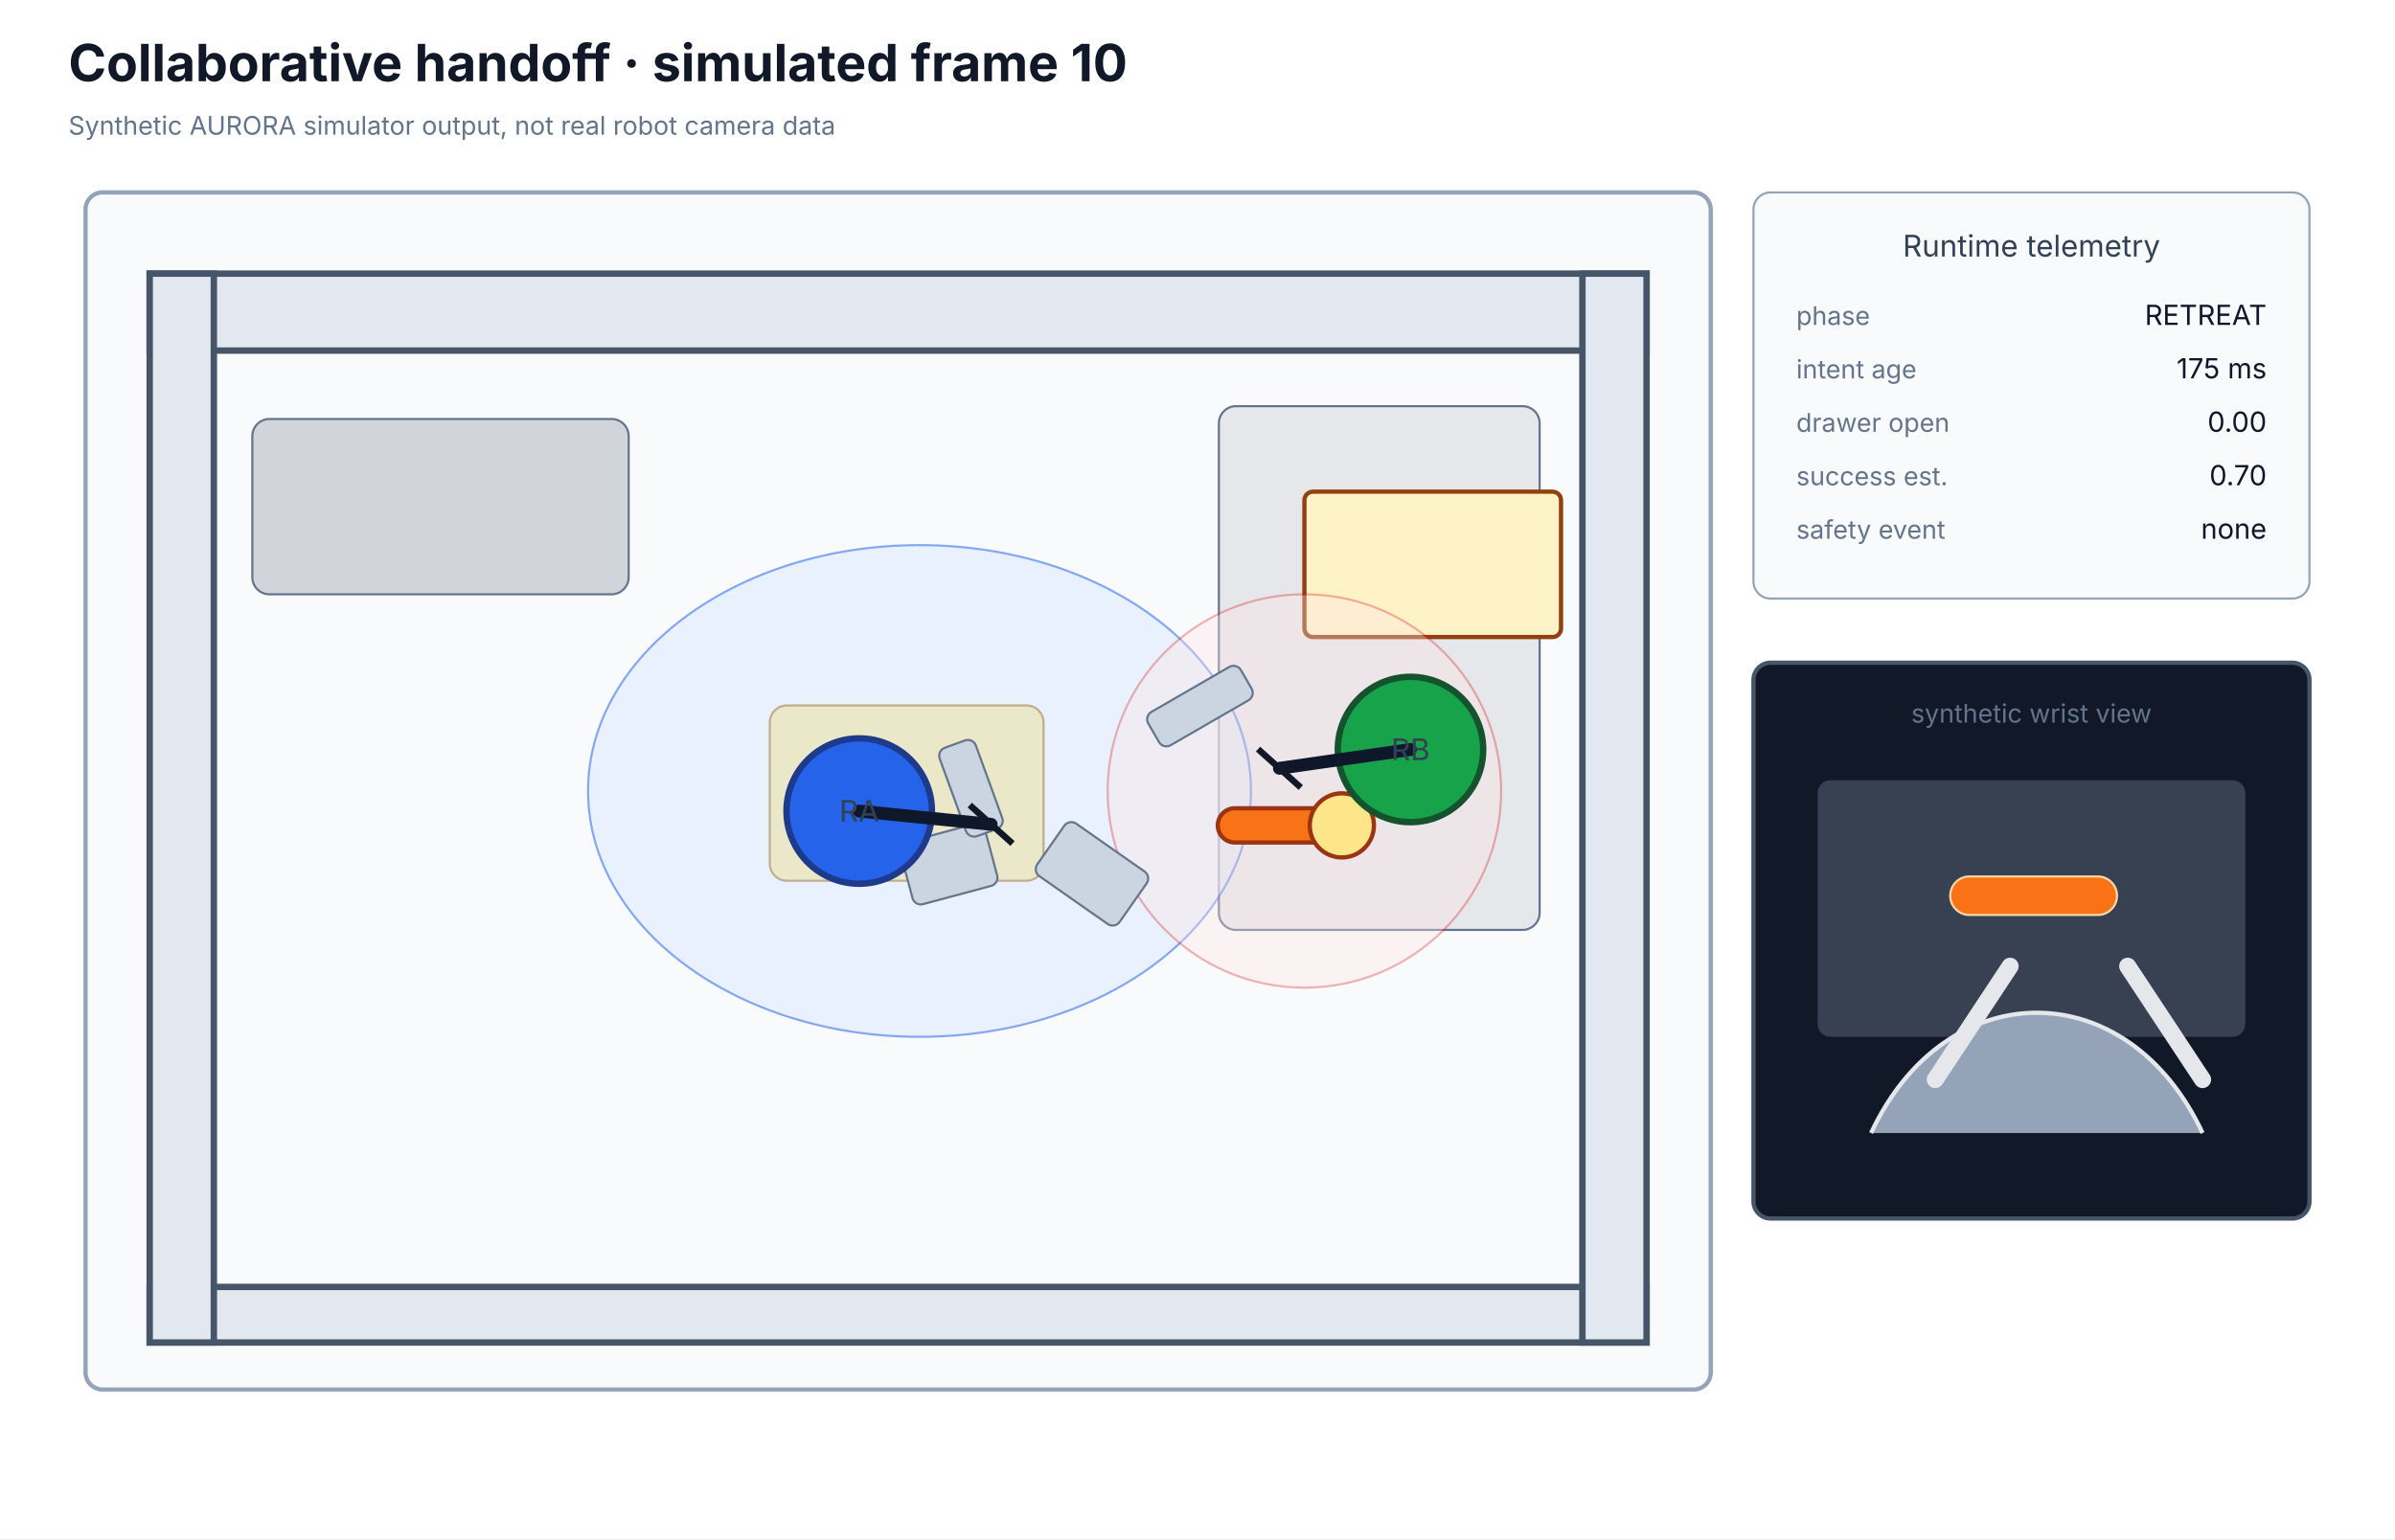
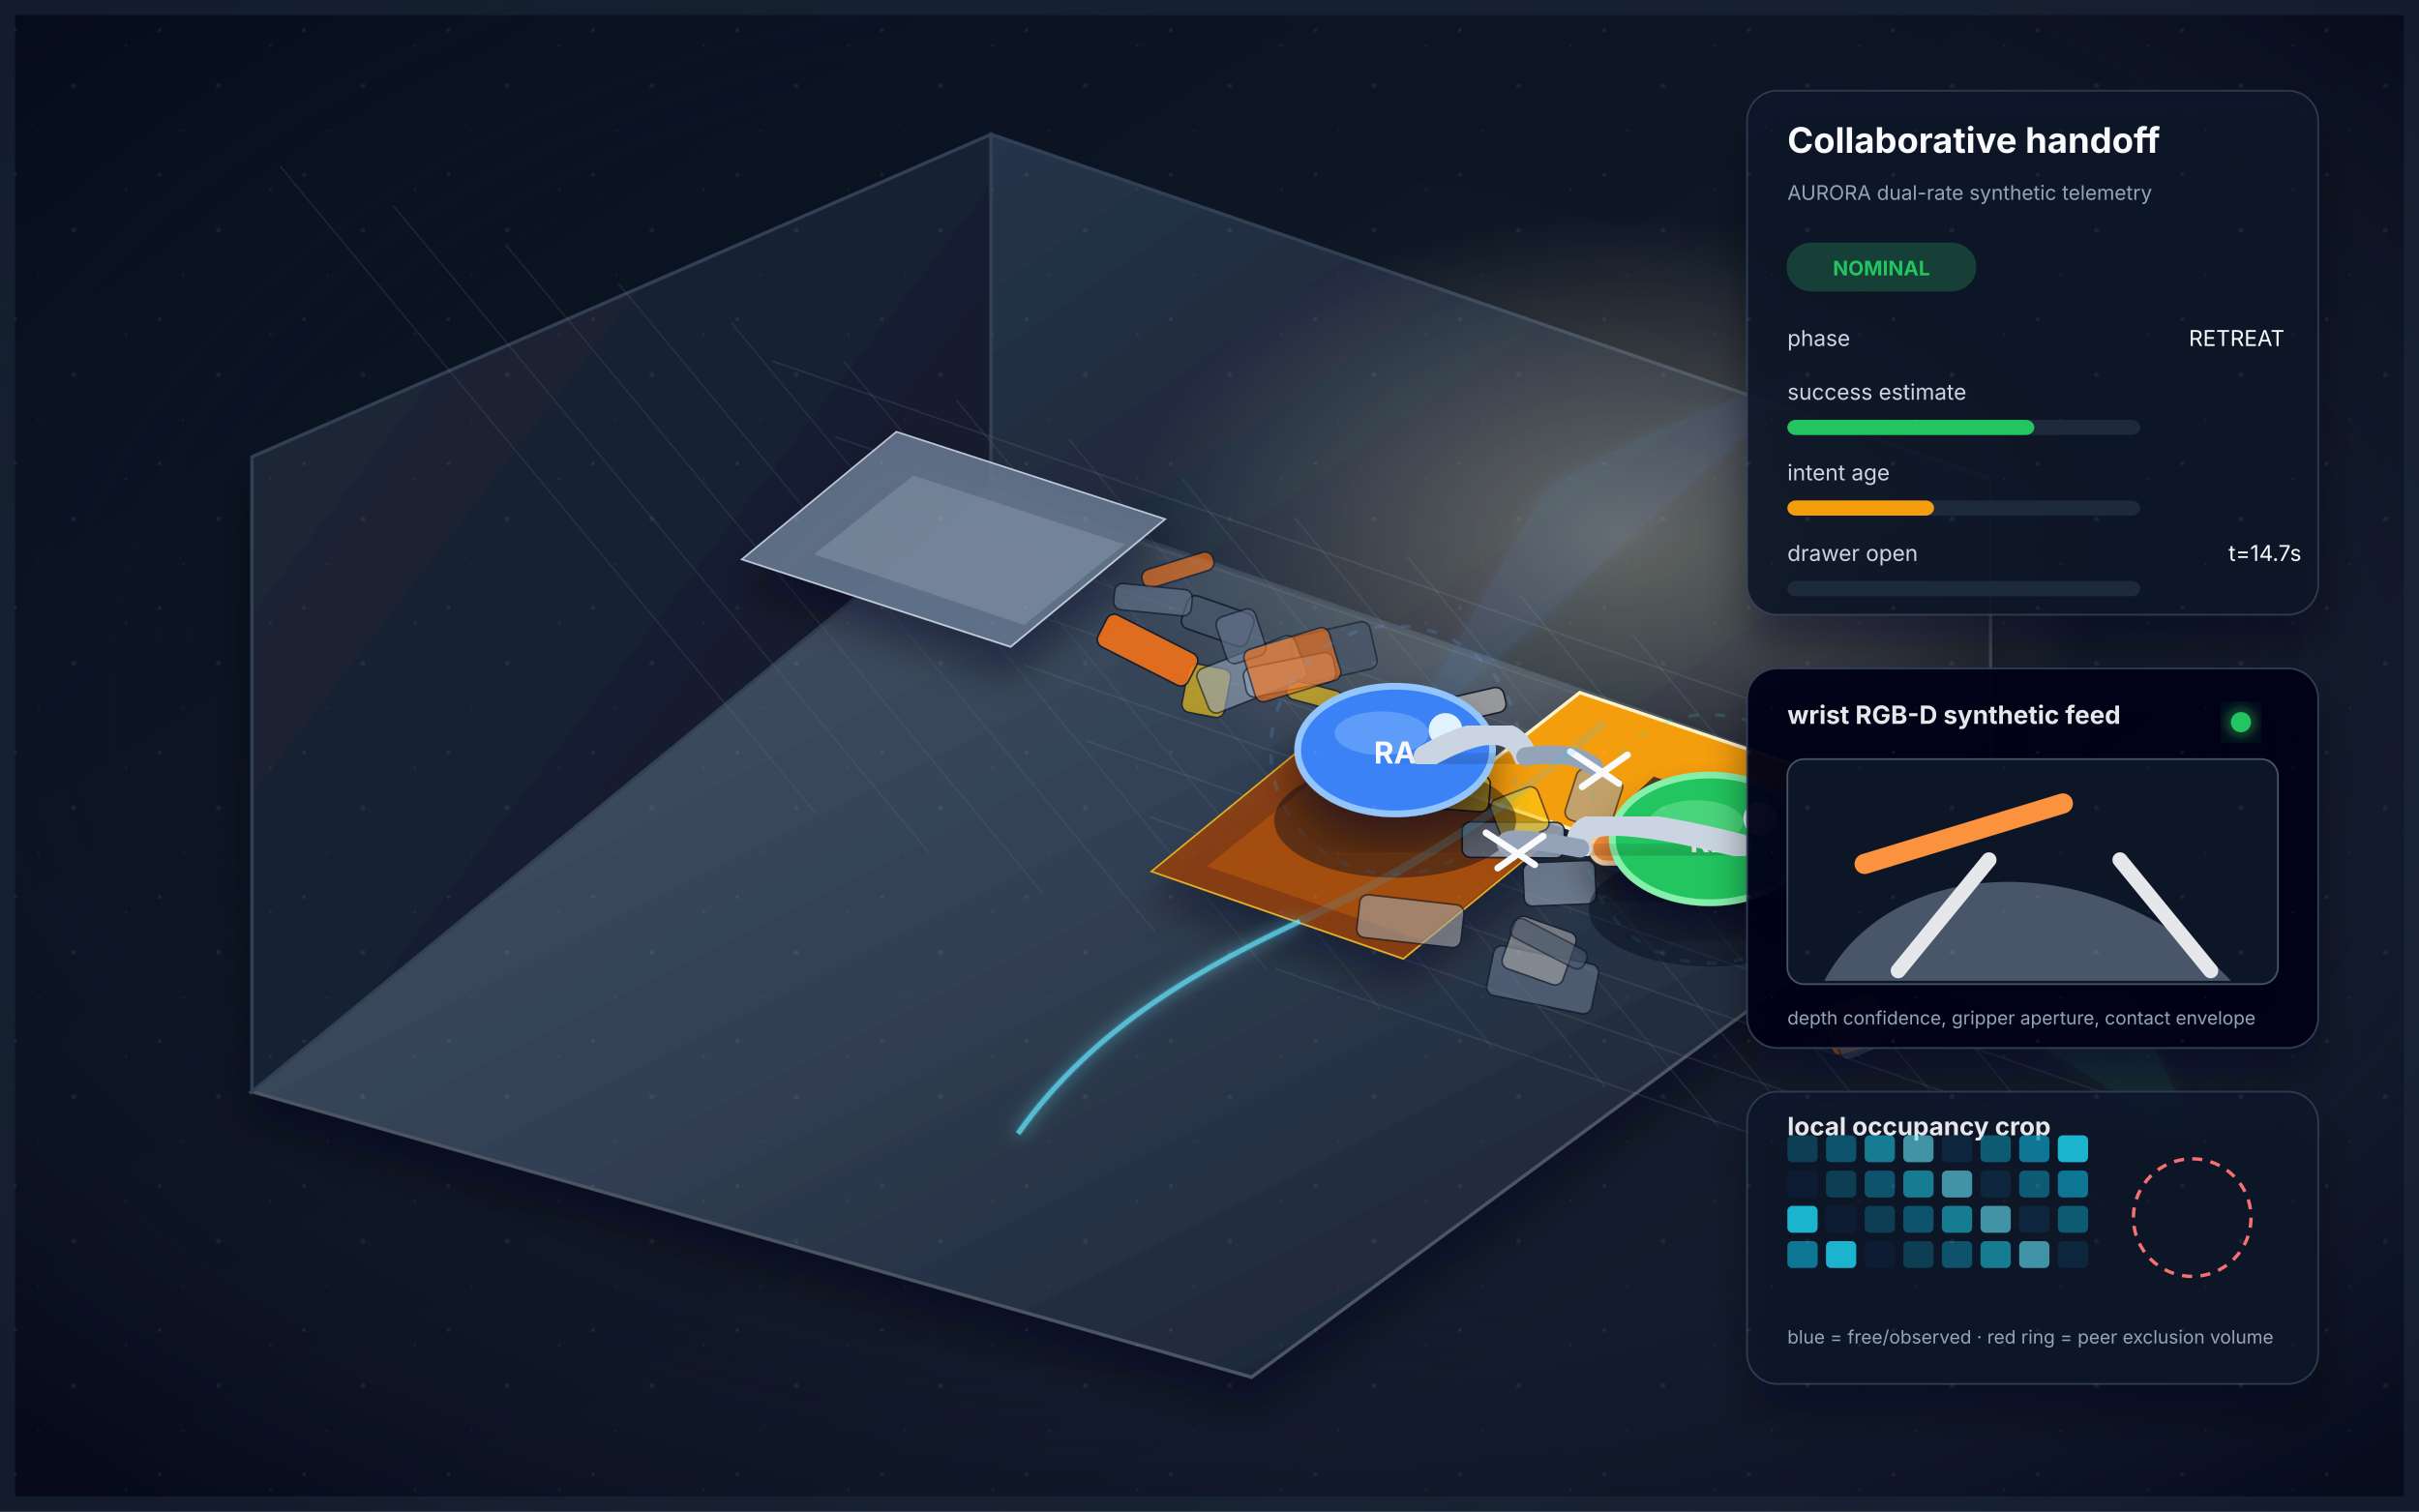
- <svg xmlns="http://www.w3.org/2000/svg" width="1120" height="720" viewBox="0 0 1120 720">
-   <style>text{font-family:Inter,Arial,sans-serif}.title{font-size:24px;font-weight:700;fill:#111827}.label{font-size:14px;fill:#334155}.small{font-size:12px;fill:#64748b}.hud{font-size:13px;fill:#0f172a}.wall{fill:#e2e8f0;stroke:#475569;stroke-width:3}.floor{fill:#f8fafc}.zone{fill:#dbeafe;stroke:#2563eb;stroke-width:1;opacity:.55}.danger{fill:#fee2e2;stroke:#dc2626;stroke-width:1}.drawer{fill:#fef3c7;stroke:#92400e;stroke-width:2}.clutter{fill:#cbd5e1;stroke:#64748b;stroke-width:1}.tool{fill:#f97316;stroke:#9a3412;stroke-width:2}.robotA{fill:#2563eb;stroke:#1e3a8a;stroke-width:3}.robotB{fill:#16a34a;stroke:#14532d;stroke-width:3}.arm{stroke:#0f172a;stroke-width:6;stroke-linecap:round}.grip{stroke:#111827;stroke-width:3}</style>
-   <rect width="100%" height="100%" fill="#ffffff" />
-   <text x="32.0" y="38.0" class="title" text-anchor="start">Collaborative handoff · simulated frame 10</text>
-   <text x="32.0" y="63.0" class="small" text-anchor="start">Synthetic AURORA simulator output, not real robot camera data</text>
-   <rect x="40" y="90" width="760" height="560" rx="8" class="floor" stroke="#94a3b8" stroke-width="2" />
-   <rect x="70" y="128" width="700" height="36" class="wall" />
-   <rect x="70" y="602" width="700" height="26" class="wall" />
-   <rect x="70" y="128" width="30" height="500" class="wall" />
-   <rect x="740" y="128" width="30" height="500" class="wall" />
-   <rect x="118" y="196" width="176" height="82" rx="8" fill="#d1d5db" stroke="#64748b" />
-   <rect x="570" y="190" width="150" height="245" rx="8" fill="#e5e7eb" stroke="#64748b" />
-   <rect x="610.0" y="230" width="120.0" height="68" rx="4" class="drawer" />
-   <rect x="360" y="330" width="128" height="82" rx="8" fill="#fde68a" stroke="#a16207" />
-   <ellipse cx="430" cy="370" rx="155" ry="115" class="zone" />
-   <circle cx="610" cy="370" r="92" class="danger" opacity=".35" />
-   <rect x="390" y="350" width="38" height="18" rx="4" class="clutter" transform="rotate(20 390 350)" />
-   <rect x="420" y="395" width="41" height="30" rx="4" class="clutter" transform="rotate(-15 420 395)" />
-   <rect x="455" y="345" width="44" height="18" rx="4" class="clutter" transform="rotate(70 455 345)" />
-   <rect x="500" y="383" width="47" height="30" rx="4" class="clutter" transform="rotate(35 500 383)" />
-   <rect x="535" y="335" width="50" height="18" rx="4" class="clutter" transform="rotate(-30 535 335)" />
-   <rect x="569.5" y="378.1" width="68" height="16" rx="8" class="tool" />
-   <circle cx="627.5" cy="386.1" r="15" fill="#fde68a" stroke="#9a3412" stroke-width="2" />
-   <circle cx="401.8" cy="379.4" r="34" class="robotA" />
-   <line x1="401.8" y1="379.4" x2="463.5" y2="385.6" class="arm" />
-   <line x1="453.5" y1="376.6" x2="473.5" y2="394.6" class="grip" />
-   <text x="401.8" y="384.4" class="label" text-anchor="middle">RA</text>
-   <circle cx="659.6" cy="350.6" r="34" class="robotB" />
-   <line x1="659.6" y1="350.6" x2="598.3" y2="359.4" class="arm" />
-   <line x1="588.3" y1="350.4" x2="608.3" y2="368.4" class="grip" />
-   <text x="659.6" y="355.6" class="label" text-anchor="middle">RB</text>
-   <rect x="820" y="90" width="260" height="190" rx="8" fill="#f8fafc" stroke="#94a3b8" />
-   <text x="950.0" y="120.0" class="label" text-anchor="middle">Runtime telemetry</text>
-   <text x="840.0" y="152.0" class="small" text-anchor="start">phase</text>
-   <text x="1060.0" y="152.0" class="hud" text-anchor="end">RETREAT</text>
-   <text x="840.0" y="177.0" class="small" text-anchor="start">intent age</text>
-   <text x="1060.0" y="177.0" class="hud" text-anchor="end">175 ms</text>
-   <text x="840.0" y="202.0" class="small" text-anchor="start">drawer open</text>
-   <text x="1060.0" y="202.0" class="hud" text-anchor="end">0.00</text>
-   <text x="840.0" y="227.0" class="small" text-anchor="start">success est.</text>
-   <text x="1060.0" y="227.0" class="hud" text-anchor="end">0.70</text>
-   <text x="840.0" y="252.0" class="small" text-anchor="start">safety event</text>
-   <text x="1060.0" y="252.0" class="hud" text-anchor="end">none</text>
-   <rect x="820" y="310" width="260" height="260" rx="8" fill="#111827" stroke="#475569" stroke-width="2" />
-   <text x="950.0" y="338.0" class="small" text-anchor="middle">synthetic wrist view</text>
-   <rect x="850" y="365" width="200" height="120" rx="6" fill="#374151" />
-   <path d="M 875 530 C 910 455, 995 455, 1030 530" fill="#94a3b8" stroke="#e5e7eb" stroke-width="2" />
-   <line x1="905" y1="505" x2="940" y2="452" stroke="#e5e7eb" stroke-width="8" stroke-linecap="round" />
-   <line x1="995" y1="452" x2="1030" y2="505" stroke="#e5e7eb" stroke-width="8" stroke-linecap="round" />
-   <rect x="912" y="410" width="78" height="18" rx="9" fill="#f97316" stroke="#fed7aa" />
+ <svg xmlns="http://www.w3.org/2000/svg" width="1440" height="900" viewBox="0 0 1440 900">
+   <defs>
+     <linearGradient id="bg" x1="0" y1="0" x2="1" y2="1">
+       <stop offset="0" stop-color="#07111f" />
+       <stop offset="0.55" stop-color="#111827" />
+       <stop offset="1" stop-color="#172033" />
+     </linearGradient>
+     <radialGradient id="vignette" cx="50%" cy="46%" r="70%">
+       <stop offset="0" stop-color="#ffffff" stop-opacity="0.07" />
+       <stop offset="0.58" stop-color="#0f172a" stop-opacity="0" />
+       <stop offset="1" stop-color="#020617" stop-opacity="0.82" />
+     </radialGradient>
+     <linearGradient id="floorGrad" x1="0" y1="0" x2="1" y2="1">
+       <stop offset="0" stop-color="#475569" />
+       <stop offset="0.45" stop-color="#334155" />
+       <stop offset="1" stop-color="#111827" />
+     </linearGradient>
+     <linearGradient id="wallLeft" x1="0" y1="0" x2="1" y2="1">
+       <stop offset="0" stop-color="#1f2937" />
+       <stop offset="1" stop-color="#0f172a" />
+     </linearGradient>
+     <linearGradient id="wallRight" x1="0" y1="0" x2="1" y2="1">
+       <stop offset="0" stop-color="#273449" />
+       <stop offset="1" stop-color="#111827" />
+     </linearGradient>
+     <radialGradient id="lamp" cx="50%" cy="50%" r="50%">
+       <stop offset="0" stop-color="#fef3c7" stop-opacity="0.60" />
+       <stop offset="1" stop-color="#fef3c7" stop-opacity="0" />
+     </radialGradient>
+     <pattern id="dust" width="86" height="86" patternUnits="userSpaceOnUse">
+       <circle cx="9" cy="18" r="1.1" fill="#e5e7eb" opacity="0.22" />
+       <circle cx="44" cy="51" r="1.5" fill="#f8fafc" opacity="0.18" />
+       <circle cx="75" cy="27" r="0.9" fill="#cbd5e1" opacity="0.18" />
+       <circle cx="23" cy="78" r="0.7" fill="#fef3c7" opacity="0.16" />
+     </pattern>
+     <filter id="softShadow" x="-30%" y="-30%" width="160%" height="160%">
+       <feDropShadow dx="0" dy="16" stdDeviation="12" flood-color="#020617" flood-opacity="0.45" />
+     </filter>
+     <filter id="glow" x="-50%" y="-50%" width="200%" height="200%">
+       <feGaussianBlur stdDeviation="5" result="coloredBlur" />
+       <feMerge>
+         <feMergeNode in="coloredBlur" />
+         <feMergeNode in="SourceGraphic" />
+       </feMerge>
+     </filter>
+   </defs>
+   <rect width="1440" height="900" fill="url(#bg)" />
+   <rect width="1440" height="900" fill="url(#vignette)" opacity="0.95" />
+   <g filter="url(#softShadow)">
+     <path d="M150 650 L590 290 L1185 495 L745 820 Z" fill="url(#floorGrad)" stroke="#4b5563" stroke-width="2" />
+     <path d="M150 650 L150 272 L590 80 L590 290 Z" fill="url(#wallLeft)" stroke="#334155" stroke-width="2" />
+     <path d="M590 80 L1185 285 L1185 495 L590 290 Z" fill="url(#wallRight)" stroke="#334155" stroke-width="2" />
+   </g>
+   <line x1="166.9" y1="99.1" x2="486.1" y2="484.8" stroke="#64748b" stroke-width="1" opacity="0.18" />
+   <line x1="234.0" y1="122.3" x2="553.2" y2="508.0" stroke="#64748b" stroke-width="1" opacity="0.18" />
+   <line x1="301.0" y1="145.6" x2="620.2" y2="531.3" stroke="#64748b" stroke-width="1" opacity="0.18" />
+   <line x1="368.1" y1="168.8" x2="687.3" y2="554.5" stroke="#64748b" stroke-width="1" opacity="0.18" />
+   <line x1="435.2" y1="192.0" x2="754.4" y2="577.7" stroke="#64748b" stroke-width="1" opacity="0.18" />
+   <line x1="502.3" y1="215.2" x2="821.5" y2="600.9" stroke="#64748b" stroke-width="1" opacity="0.18" />
+   <line x1="569.4" y1="238.4" x2="888.6" y2="624.1" stroke="#64748b" stroke-width="1" opacity="0.18" />
+   <line x1="636.4" y1="261.7" x2="955.6" y2="647.4" stroke="#64748b" stroke-width="1" opacity="0.18" />
+   <line x1="703.5" y1="284.9" x2="1022.7" y2="670.6" stroke="#64748b" stroke-width="1" opacity="0.18" />
+   <line x1="770.6" y1="308.1" x2="1089.8" y2="693.8" stroke="#64748b" stroke-width="1" opacity="0.18" />
+   <line x1="837.7" y1="331.3" x2="1156.9" y2="717.0" stroke="#64748b" stroke-width="1" opacity="0.18" />
+   <line x1="904.8" y1="354.5" x2="1224.0" y2="740.2" stroke="#64748b" stroke-width="1" opacity="0.18" />
+   <line x1="971.8" y1="377.8" x2="1291.0" y2="763.5" stroke="#64748b" stroke-width="1" opacity="0.18" />
+   <line x1="459.8" y1="215.0" x2="1068.2" y2="425.6" stroke="#94a3b8" stroke-width="1" opacity="0.14" />
+   <line x1="497.2" y1="260.2" x2="1105.6" y2="470.8" stroke="#94a3b8" stroke-width="1" opacity="0.14" />
+   <line x1="534.7" y1="305.5" x2="1143.1" y2="516.1" stroke="#94a3b8" stroke-width="1" opacity="0.14" />
+   <line x1="572.1" y1="350.7" x2="1180.5" y2="561.3" stroke="#94a3b8" stroke-width="1" opacity="0.14" />
+   <line x1="609.6" y1="396.0" x2="1218.0" y2="606.6" stroke="#94a3b8" stroke-width="1" opacity="0.14" />
+   <line x1="647.0" y1="441.2" x2="1255.4" y2="651.8" stroke="#94a3b8" stroke-width="1" opacity="0.14" />
+   <line x1="684.4" y1="486.4" x2="1292.8" y2="697.0" stroke="#94a3b8" stroke-width="1" opacity="0.14" />
+   <line x1="721.9" y1="531.7" x2="1330.3" y2="742.3" stroke="#94a3b8" stroke-width="1" opacity="0.14" />
+   <line x1="759.3" y1="576.9" x2="1367.7" y2="787.5" stroke="#94a3b8" stroke-width="1" opacity="0.14" />
+   <ellipse cx="965" cy="318" rx="290" ry="190" fill="url(#lamp)" opacity="0.55" />
+   <g filter="url(#softShadow)">
+     <path d="M533.6 257.1 l160 52 l-92 76 l-160 -52z" fill="#64748b" stroke="#cbd5e1" opacity="0.92" />
+     <path d="M543.6 283.1 l126 41 l-60 48 l-125 -42z" fill="#94a3b8" opacity="0.35" />
+   </g>
+   <g filter="url(#softShadow)">
+     <path d="M790.4 432.9 l150 52 l-105 86 l-150 -52z" fill="#92400e" stroke="#fbbf24" opacity="0.86" />
+     <path d="M800.4 449.9 l128 44 l-82 66 l-128 -44z" fill="#b45309" opacity="0.65" />
+   </g>
+   <g filter="url(#softShadow)">
+     <path d="M940.4 412.4 l190 64 l-74 58 l-190 -64z" fill="#f59e0b" stroke="#fef3c7" stroke-width="2" />
+     <path d="M984.4 462.4 l86 29 l-16 15 l-86 -29z" fill="#111827" opacity="0.72" />
+     <circle cx="1053.4" cy="481.4" r="8" fill="#fef3c7" />
+   </g>
+   <rect x="870.5" y="489.3" width="60.8" height="21.2" rx="5" fill="#94a3b8" stroke="#111827" opacity="0.86" transform="rotate(0.4 870.5 489.3)" />
+   <rect x="849.0" y="425.2" width="43.5" height="25.1" rx="5" fill="#64748b" stroke="#111827" opacity="0.62" transform="rotate(16.4 849.0 425.2)" />
+   <rect x="708.2" y="394.4" width="25.8" height="29.4" rx="5" fill="#facc15" stroke="#111827" opacity="0.62" transform="rotate(10.8 708.2 394.4)" />
+   <rect x="810.0" y="532.2" width="62.5" height="25.7" rx="5" fill="#a3a3a3" stroke="#111827" opacity="0.62" transform="rotate(6.5 810.0 532.2)" />
+   <rect x="678.4" y="340.5" width="44.2" height="11.4" rx="5" fill="#f97316" stroke="#111827" opacity="0.62" transform="rotate(-17.3 678.4 340.5)" />
+   <rect x="708.7" y="353.3" width="41.5" height="20.6" rx="5" fill="#475569" stroke="#111827" opacity="0.86" transform="rotate(19.2 708.7 353.3)" />
+   <rect x="906.4" y="513.9" width="43.0" height="25.9" rx="5" fill="#94a3b8" stroke="#111827" opacity="0.62" transform="rotate(-2.4 906.4 513.9)" />
+   <rect x="890.1" y="562.2" width="63.8" height="30.2" rx="5" fill="#64748b" stroke="#111827" opacity="0.62" transform="rotate(11.6 890.1 562.2)" />
+   <rect x="767.7" y="403.9" width="34.1" height="11.7" rx="5" fill="#facc15" stroke="#111827" opacity="0.62" transform="rotate(14.9 767.7 403.9)" />
+   <rect x="903.7" y="544.1" width="38.2" height="33.0" rx="5" fill="#a3a3a3" stroke="#111827" opacity="0.62" transform="rotate(19.4 903.7 544.1)" />
+   <rect x="661.1" y="364.0" width="60.2" height="21.3" rx="5" fill="#f97316" stroke="#111827" opacity="0.86" transform="rotate(26.9 661.1 364.0)" />
+   <rect x="767.2" y="380.0" width="48.4" height="28.7" rx="5" fill="#475569" stroke="#111827" opacity="0.62" transform="rotate(-12.9 767.2 380.0)" />
+   <rect x="711.0" y="399.8" width="62.5" height="28.2" rx="5" fill="#94a3b8" stroke="#111827" opacity="0.62" transform="rotate(-21.4 711.0 399.8)" />
+   <rect x="722.6" y="368.8" width="24.5" height="29.1" rx="5" fill="#64748b" stroke="#111827" opacity="0.62" transform="rotate(-18.1 722.6 368.8)" />
+   <rect x="885.8" y="477.6" width="30.0" height="27.6" rx="5" fill="#facc15" stroke="#111827" opacity="0.62" transform="rotate(-20.7 885.8 477.6)" />
+   <rect x="855.5" y="417.2" width="39.7" height="15.1" rx="5" fill="#a3a3a3" stroke="#111827" opacity="0.86" transform="rotate(-12.9 855.5 417.2)" />
+   <rect x="1083.0" y="599.7" width="34.8" height="31.2" rx="5" fill="#f97316" stroke="#111827" opacity="0.62" transform="rotate(-16.2 1083.0 599.7)" />
+   <rect x="903.1" y="545.1" width="49.0" height="12.4" rx="5" fill="#475569" stroke="#111827" opacity="0.62" transform="rotate(27.4 903.1 545.1)" />
+   <rect x="739.3" y="398.4" width="54.5" height="17.9" rx="5" fill="#94a3b8" stroke="#111827" opacity="0.62" transform="rotate(-11.4 739.3 398.4)" />
+   <rect x="664.0" y="346.9" width="46.5" height="15.8" rx="5" fill="#64748b" stroke="#111827" opacity="0.62" transform="rotate(5.7 664.0 346.9)" />
+   <rect x="825.4" y="457.6" width="62.3" height="21.6" rx="5" fill="#facc15" stroke="#111827" opacity="0.86" transform="rotate(4.2 825.4 457.6)" />
+   <rect x="940.1" y="456.5" width="28.5" height="31.8" rx="5" fill="#a3a3a3" stroke="#111827" opacity="0.62" transform="rotate(17.8 940.1 456.5)" />
+   <rect x="739.2" y="388.0" width="53.1" height="32.6" rx="5" fill="#f97316" stroke="#111827" opacity="0.62" transform="rotate(-17.0 739.2 388.0)" />
+   <rect x="1090.0" y="614.0" width="47.3" height="20.1" rx="5" fill="#475569" stroke="#111827" opacity="0.62" transform="rotate(-22.2 1090.0 614.0)" />
+   <path d="M830.5 446.6 l90.0 -155.9 q46 -30 164.4 -73.2 z" fill="#60a5fa" opacity="0.10" filter="url(#glow)" />
+   <circle cx="830.5" cy="446.6" r="74" fill="none" stroke="#60a5fa" stroke-width="2" opacity="0.20" stroke-dasharray="6 10" />
+   <path d="M1017.8 499.5 l174.7 43.5 q46 -30 115.7 137.9 z" fill="#34d399" opacity="0.10" filter="url(#glow)" />
+   <circle cx="1017.8" cy="499.5" r="74" fill="none" stroke="#34d399" stroke-width="2" opacity="0.20" stroke-dasharray="6 10" />
+   <g filter="url(#softShadow)">
+     <rect x="947.0" y="495.9" width="88" height="18" rx="9" fill="#fb923c" stroke="#fed7aa" stroke-width="3" />
+     <circle cx="1027.0" cy="504.9" r="20" fill="#fde68a" stroke="#fb923c" stroke-width="3" filter="url(#glow)" />
+   </g>
+   <ellipse cx="830.5" cy="488.6" rx="72" ry="34" fill="#020617" opacity="0.42" />
+   <g filter="url(#softShadow)">
+     <ellipse cx="830.5" cy="446.6" rx="58" ry="38" fill="#3b82f6" stroke="#93c5fd" stroke-width="4" />
+     <ellipse cx="822.5" cy="436.6" rx="28" ry="13" fill="#93c5fd" opacity="0.38" />
+     <circle cx="860.5" cy="434.6" r="10" fill="#e0f2fe" />
+     <text x="830.5" y="454.6" font-family="Inter,Arial,sans-serif" font-size="18" font-weight="700" text-anchor="middle" fill="#f8fafc">RA</text>
+   </g>
+   <path d="M848.5 450.6 Q898.1 422.5 908.1 450.5" stroke="#cbd5e1" stroke-width="14" stroke-linecap="round" fill="none" filter="url(#softShadow)" />
+   <path d="M908.1 450.5 Q936.8 446.5 948.8 456.5" stroke="#94a3b8" stroke-width="11" stroke-linecap="round" fill="none" />
+   <path d="M934.8 447.5 L963.8 466.5 M941.8 468.5 L968.8 449.5" stroke="#f8fafc" stroke-width="4" stroke-linecap="round" />
+   <ellipse cx="1017.8" cy="541.5" rx="72" ry="34" fill="#020617" opacity="0.42" />
+   <g filter="url(#softShadow)">
+     <ellipse cx="1017.8" cy="499.5" rx="58" ry="38" fill="#22c55e" stroke="#86efac" stroke-width="4" />
+     <ellipse cx="1009.8" cy="489.5" rx="28" ry="13" fill="#86efac" opacity="0.38" />
+     <circle cx="1047.8" cy="487.5" r="10" fill="#e0f2fe" />
+     <text x="1017.8" y="507.5" font-family="Inter,Arial,sans-serif" font-size="18" font-weight="700" text-anchor="middle" fill="#f8fafc">RB</text>
+   </g>
+   <path d="M1035.8 503.5 Q930.6 477.1 940.6 505.1" stroke="#cbd5e1" stroke-width="14" stroke-linecap="round" fill="none" filter="url(#softShadow)" />
+   <path d="M940.6 505.1 Q886.6 494.9 898.6 504.9" stroke="#94a3b8" stroke-width="11" stroke-linecap="round" fill="none" />
+   <path d="M884.6 495.9 L913.6 514.9 M891.6 516.9 L918.6 497.9" stroke="#f8fafc" stroke-width="4" stroke-linecap="round" />
+   <path d="M606 675 C652 610, 718 575, 775 548 C845 515, 900 480, 955 430" fill="none" stroke="#38bdf8" stroke-width="5" opacity="0.16" />
+   <path d="M606 675 C652 610, 718 575, 775 548 C845 515, 900 480, 955 430" fill="none" stroke="#67e8f9" stroke-width="3" opacity="0.72" stroke-dasharray="212.7 800" filter="url(#glow)" />
+   <g filter="url(#softShadow)">
+     <rect x="1040" y="54" width="340" height="312" rx="18" fill="#0f172a" opacity="0.88" stroke="#334155" />
+     <text x="1064" y="91" font-family="Inter,Arial,sans-serif" font-size="21" font-weight="700" fill="#f8fafc">Collaborative handoff</text>
+     <text x="1064" y="119" font-family="Inter,Arial,sans-serif" font-size="12" fill="#94a3b8">AURORA dual-rate synthetic telemetry</text>
+     <rect x="1064" y="145" width="112" height="28" rx="14" fill="#22c55e" opacity="0.23" stroke="#22c55e" />
+     <text x="1120" y="164" font-family="Inter,Arial,sans-serif" font-size="12" font-weight="700" text-anchor="middle" fill="#22c55e">NOMINAL</text>
+     <text x="1064" y="206" font-family="Inter,Arial,sans-serif" font-size="13" fill="#cbd5e1">phase</text>
+     <text x="1360" y="206" font-family="Inter,Arial,sans-serif" font-size="13" text-anchor="end" fill="#f8fafc">RETREAT</text>
+     <text x="1064" y="238" font-family="Inter,Arial,sans-serif" font-size="13" fill="#cbd5e1">success estimate</text>
+     <rect x="1064" y="250" width="210" height="9" rx="5" fill="#1e293b" />
+     <rect x="1064" y="250" width="147.0" height="9" rx="5" fill="#22c55e" />
+     <text x="1064" y="286" font-family="Inter,Arial,sans-serif" font-size="13" fill="#cbd5e1">intent age</text>
+     <rect x="1064" y="298" width="210" height="9" rx="5" fill="#1e293b" />
+     <rect x="1064" y="298" width="87.3" height="9" rx="5" fill="#f59e0b" />
+     <text x="1064" y="334" font-family="Inter,Arial,sans-serif" font-size="13" fill="#cbd5e1">drawer open</text>
+     <rect x="1064" y="346" width="210" height="9" rx="5" fill="#1e293b" />
+     <rect x="1064" y="346" width="0.0" height="9" rx="5" fill="#38bdf8" />
+     <text x="1370" y="334" font-family="Inter,Arial,sans-serif" font-size="13" text-anchor="end" fill="#f8fafc">t=14.7s</text>
+   </g>
+   <g filter="url(#softShadow)">
+     <rect x="1040" y="398" width="340" height="226" rx="18" fill="#020617" opacity="0.94" stroke="#334155" />
+     <text x="1064" y="431" font-family="Inter,Arial,sans-serif" font-size="15" font-weight="700" fill="#e5e7eb">wrist RGB-D synthetic feed</text>
+     <rect x="1064" y="452" width="292" height="134" rx="10" fill="#111827" stroke="#475569" />
+     <path d="M1086 584 C1128 505, 1256 506, 1328 584" fill="#64748b" opacity="0.68" />
+     <line x1="1130" y1="578" x2="1184" y2="512" stroke="#e5e7eb" stroke-width="9" stroke-linecap="round" />
+     <line x1="1262" y1="512" x2="1316" y2="578" stroke="#e5e7eb" stroke-width="9" stroke-linecap="round" />
+     <path d="M1110 514.4 L1228 478.4" stroke="#fb923c" stroke-width="12" stroke-linecap="round" />
+     <circle cx="1334" cy="430" r="6" fill="#22c55e" filter="url(#glow)" />
+     <text x="1064" y="610" font-family="Inter,Arial,sans-serif" font-size="11" fill="#94a3b8">depth confidence, gripper aperture, contact envelope</text>
+   </g>
+   <g filter="url(#softShadow)">
+     <rect x="1040" y="650" width="340" height="174" rx="18" fill="#0f172a" opacity="0.88" stroke="#334155" />
+     <text x="1064" y="676" font-family="Inter,Arial,sans-serif" font-size="15" font-weight="700" fill="#e5e7eb">local occupancy crop</text>
+     <rect x="1064" y="676" width="18" height="16" rx="3" fill="#0e7490" opacity="0.41" />
+     <rect x="1087" y="676" width="18" height="16" rx="3" fill="#0891b2" opacity="0.47" />
+     <rect x="1110" y="676" width="18" height="16" rx="3" fill="#22d3ee" opacity="0.53" />
+     <rect x="1133" y="676" width="18" height="16" rx="3" fill="#67e8f9" opacity="0.59" />
+     <rect x="1156" y="676" width="18" height="16" rx="3" fill="#082f49" opacity="0.65" />
+     <rect x="1179" y="676" width="18" height="16" rx="3" fill="#0e7490" opacity="0.71" />
+     <rect x="1202" y="676" width="18" height="16" rx="3" fill="#0891b2" opacity="0.77" />
+     <rect x="1225" y="676" width="18" height="16" rx="3" fill="#22d3ee" opacity="0.83" />
+     <rect x="1064" y="697" width="18" height="16" rx="3" fill="#082f49" opacity="0.35" />
+     <rect x="1087" y="697" width="18" height="16" rx="3" fill="#0e7490" opacity="0.41" />
+     <rect x="1110" y="697" width="18" height="16" rx="3" fill="#0891b2" opacity="0.47" />
+     <rect x="1133" y="697" width="18" height="16" rx="3" fill="#22d3ee" opacity="0.53" />
+     <rect x="1156" y="697" width="18" height="16" rx="3" fill="#67e8f9" opacity="0.59" />
+     <rect x="1179" y="697" width="18" height="16" rx="3" fill="#082f49" opacity="0.65" />
+     <rect x="1202" y="697" width="18" height="16" rx="3" fill="#0e7490" opacity="0.71" />
+     <rect x="1225" y="697" width="18" height="16" rx="3" fill="#0891b2" opacity="0.77" />
+     <rect x="1064" y="718" width="18" height="16" rx="3" fill="#22d3ee" opacity="0.83" />
+     <rect x="1087" y="718" width="18" height="16" rx="3" fill="#082f49" opacity="0.35" />
+     <rect x="1110" y="718" width="18" height="16" rx="3" fill="#0e7490" opacity="0.41" />
+     <rect x="1133" y="718" width="18" height="16" rx="3" fill="#0891b2" opacity="0.47" />
+     <rect x="1156" y="718" width="18" height="16" rx="3" fill="#22d3ee" opacity="0.53" />
+     <rect x="1179" y="718" width="18" height="16" rx="3" fill="#67e8f9" opacity="0.59" />
+     <rect x="1202" y="718" width="18" height="16" rx="3" fill="#082f49" opacity="0.65" />
+     <rect x="1225" y="718" width="18" height="16" rx="3" fill="#0e7490" opacity="0.71" />
+     <rect x="1064" y="739" width="18" height="16" rx="3" fill="#0891b2" opacity="0.77" />
+     <rect x="1087" y="739" width="18" height="16" rx="3" fill="#22d3ee" opacity="0.83" />
+     <rect x="1110" y="739" width="18" height="16" rx="3" fill="#082f49" opacity="0.35" />
+     <rect x="1133" y="739" width="18" height="16" rx="3" fill="#0e7490" opacity="0.41" />
+     <rect x="1156" y="739" width="18" height="16" rx="3" fill="#0891b2" opacity="0.47" />
+     <rect x="1179" y="739" width="18" height="16" rx="3" fill="#22d3ee" opacity="0.53" />
+     <rect x="1202" y="739" width="18" height="16" rx="3" fill="#67e8f9" opacity="0.59" />
+     <rect x="1225" y="739" width="18" height="16" rx="3" fill="#082f49" opacity="0.65" />
+     <rect x="1270" y="690" width="70" height="70" rx="35" fill="none" stroke="#f87171" stroke-width="2" stroke-dasharray="6 5" />
+     <text x="1064" y="800" font-family="Inter,Arial,sans-serif" font-size="11" fill="#94a3b8">blue = free/observed · red ring = peer exclusion volume</text>
+   </g>
+   <rect x="0" y="0" width="1440" height="900" fill="url(#dust)" opacity="0.33" />
+   <rect x="0" y="0" width="1440" height="900" fill="none" stroke="#1e293b" stroke-width="18" opacity="0.55" />
</svg>
